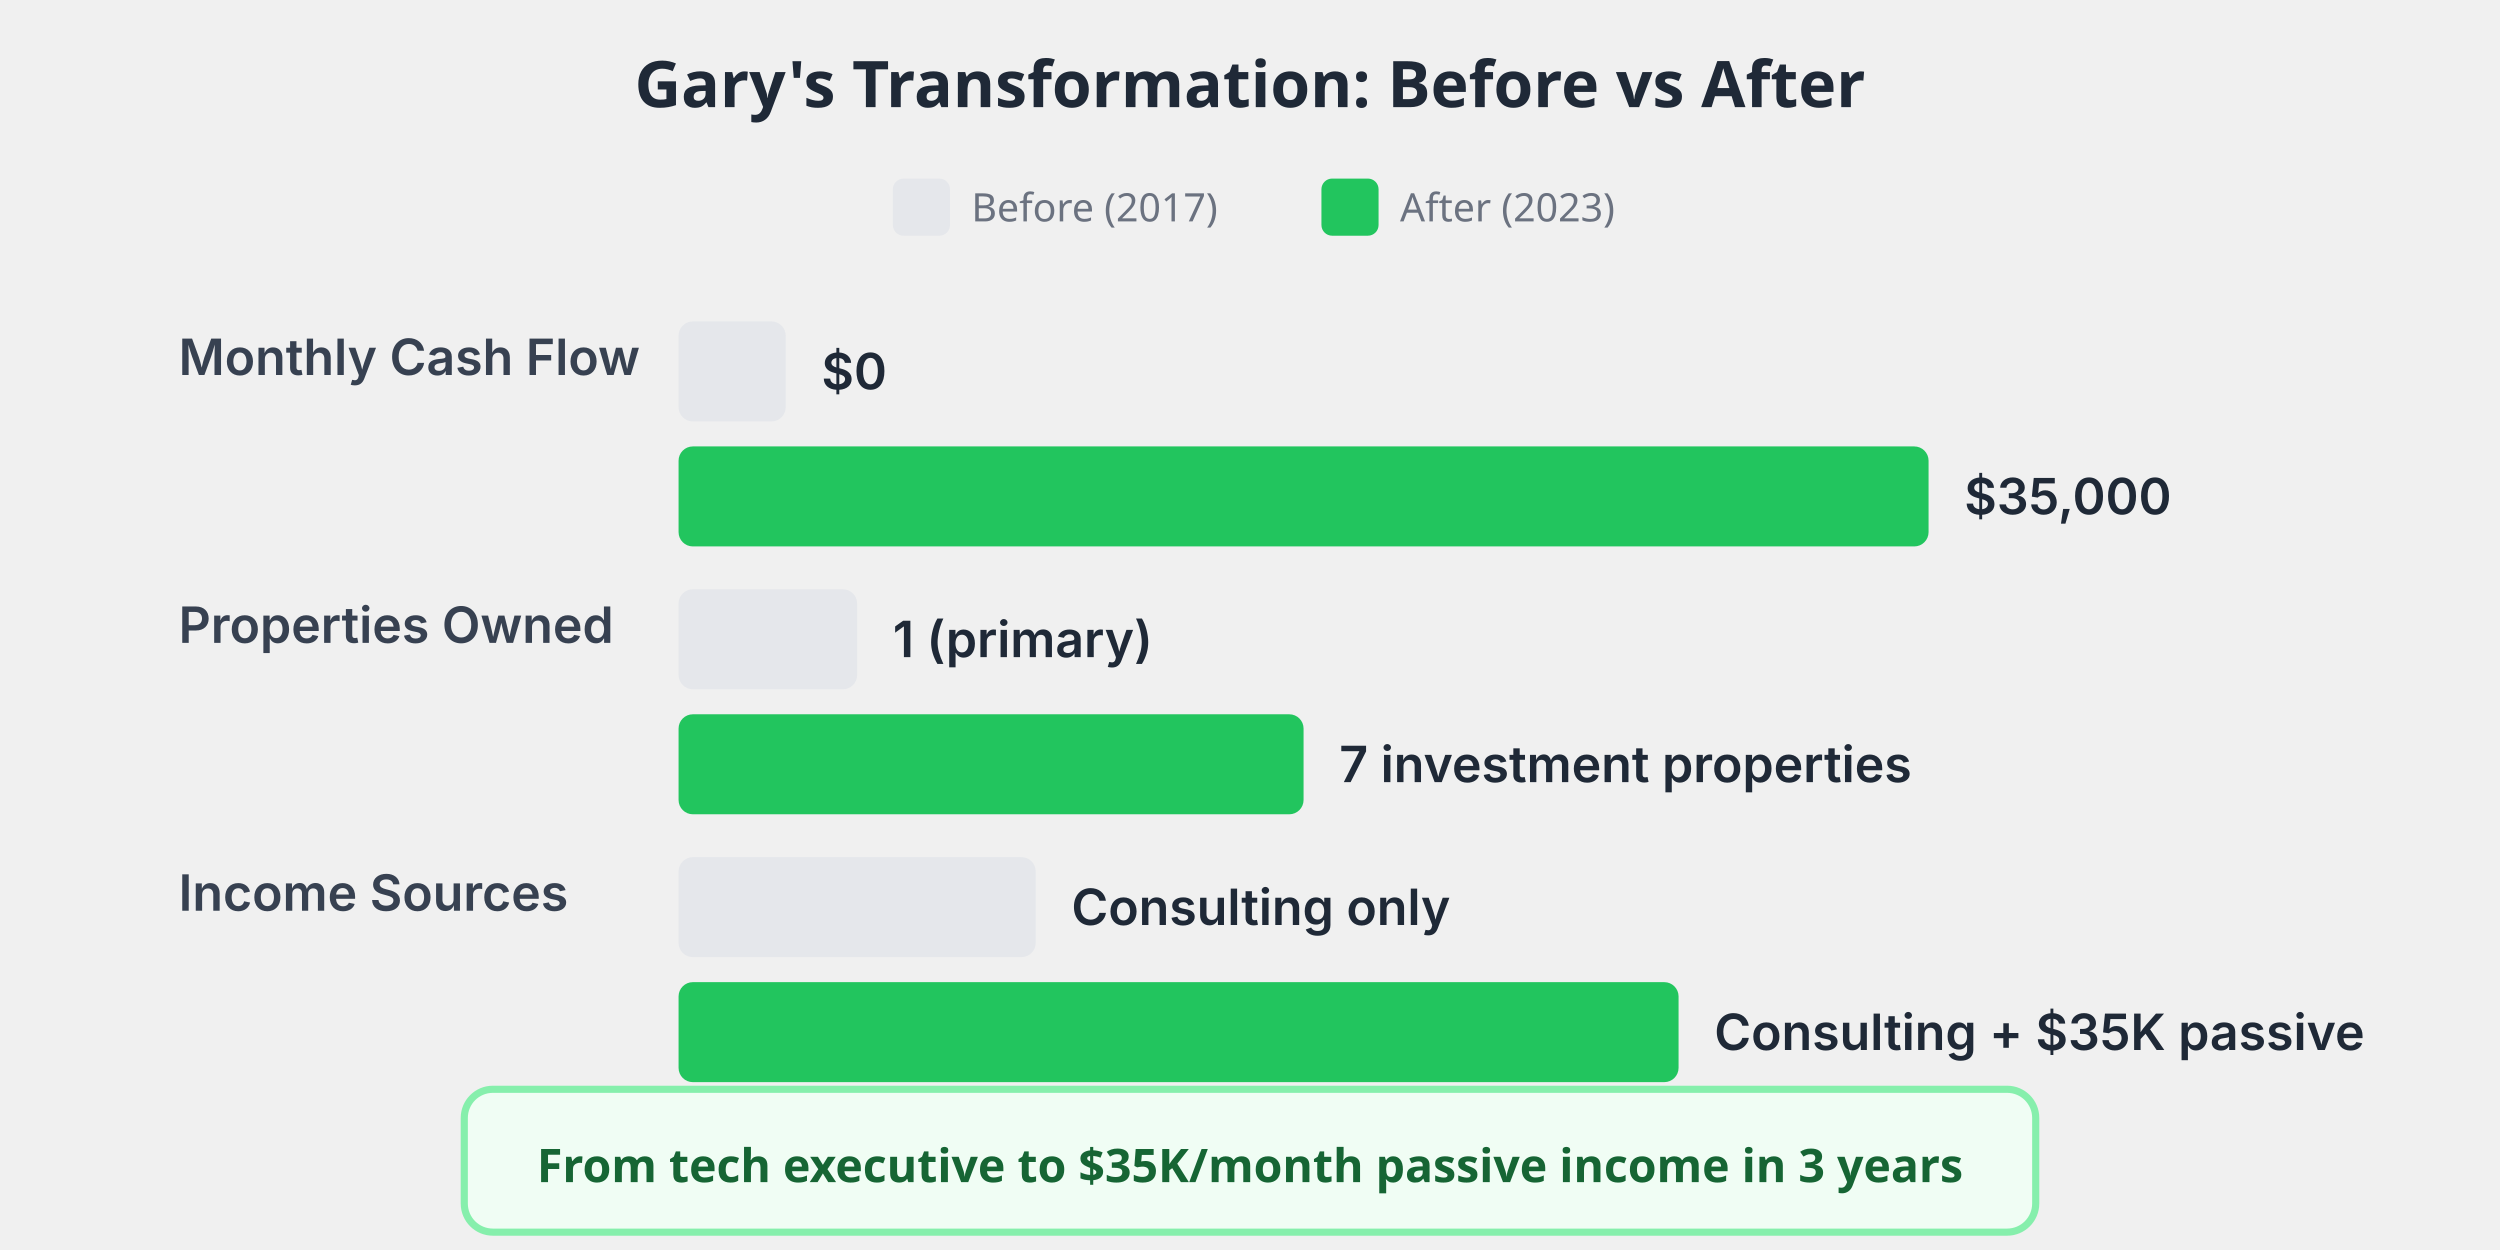
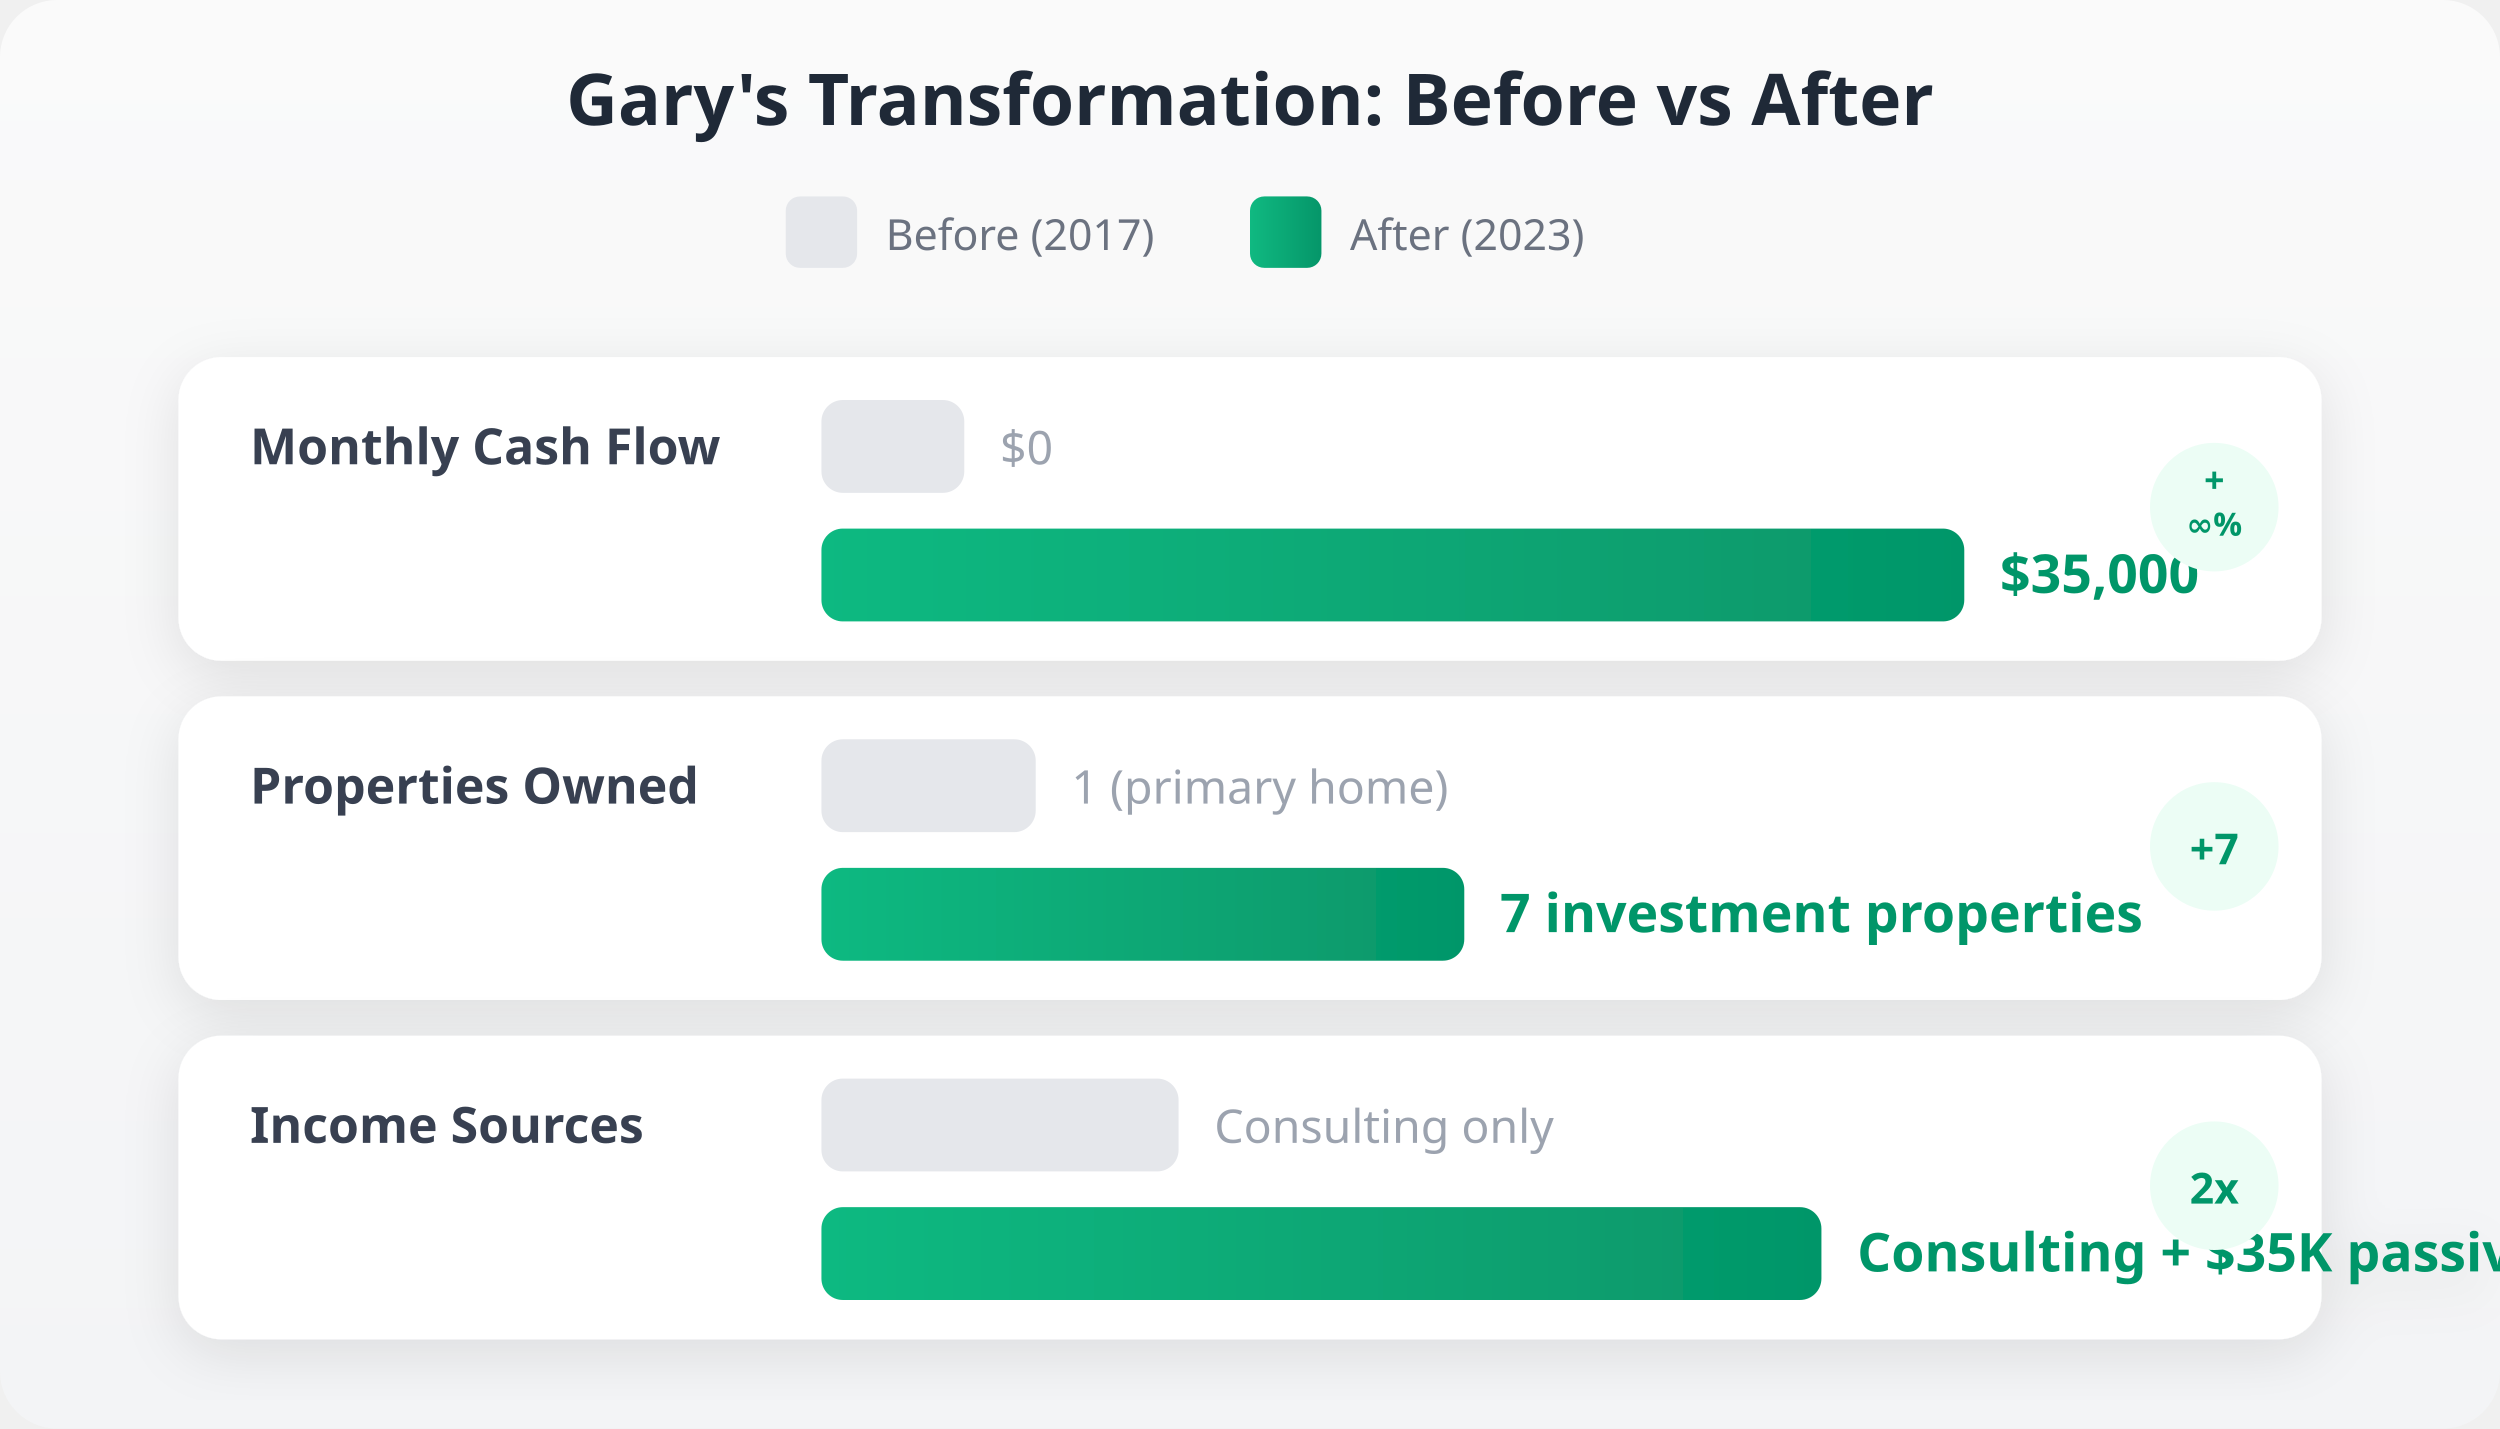
- <svg xmlns="http://www.w3.org/2000/svg" viewBox="0 0 700 350">
-   <style>
-     .bar-label { font-family: system-ui, -apple-system, sans-serif; font-size: 12px; fill: #6b7280; }
-     .bar-value { font-family: system-ui, -apple-system, sans-serif; font-size: 14px; font-weight: 600; fill: #1f2937; }
-     .bar-before { fill: #e5e7eb; }
-     .bar-after { fill: #22c55e; }
-     .section-title { font-family: system-ui, -apple-system, sans-serif; font-size: 14px; font-weight: 600; fill: #374151; }
-   </style>
-   <text x="350" y="30" text-anchor="middle" font-family="system-ui" font-size="18" font-weight="bold" fill="#1f2937">Gary's Transformation: Before vs After</text>
-   <rect x="250" y="50" width="16" height="16" rx="3" class="bar-before" />
-   <text x="272" y="62" font-family="system-ui" font-size="11" fill="#6b7280">Before (2017)</text>
-   <rect x="370" y="50" width="16" height="16" rx="3" class="bar-after" />
-   <text x="392" y="62" font-family="system-ui" font-size="11" fill="#6b7280">After (2023)</text>
-   <g transform="translate(50, 90)">
-     <text x="0" y="15" class="section-title">Monthly Cash Flow</text>
-     <rect x="140" y="0" width="30" height="28" rx="4" class="bar-before" />
-     <text x="180" y="19" class="bar-value">$0</text>
-     <rect x="140" y="35" width="350" height="28" rx="4" class="bar-after" />
-     <text x="500" y="54" class="bar-value">$35,000</text>
+ <svg xmlns="http://www.w3.org/2000/svg" viewBox="0 0 700 400">
+   <defs>
+     <filter id="shadow" x="-20%" y="-20%" width="140%" height="140%">
+       <feDropShadow dx="0" dy="4" stdDeviation="8" flood-color="#000" flood-opacity="0.1" />
+     </filter>
+     <linearGradient id="greenBar" x1="0%" y1="0%" x2="100%" y2="0%">
+       <stop offset="0%" style="stop-color:#10b981" />
+       <stop offset="100%" style="stop-color:#059669" />
+     </linearGradient>
+     <linearGradient id="bgGrad" x1="0%" y1="0%" x2="0%" y2="100%">
+       <stop offset="0%" style="stop-color:#fafafa" />
+       <stop offset="100%" style="stop-color:#f3f4f6" />
+     </linearGradient>
+   </defs>
+   <rect width="700" height="400" fill="url(#bgGrad)" rx="16" />
+   <text x="350" y="35" text-anchor="middle" font-family="system-ui" font-size="20" font-weight="bold" fill="#1f2937">Gary's Transformation: Before vs After</text>
+   <g transform="translate(220, 55)">
+     <rect width="20" height="20" rx="4" fill="#e5e7eb" />
+     <text x="28" y="15" font-family="system-ui" font-size="12" fill="#6b7280">Before (2017)</text>
+     <rect x="130" width="20" height="20" rx="4" fill="url(#greenBar)" />
+     <text x="158" y="15" font-family="system-ui" font-size="12" fill="#6b7280">After (2023)</text>
  </g>
-   <g transform="translate(50, 165)">
-     <text x="0" y="15" class="section-title">Properties Owned</text>
-     <rect x="140" y="0" width="50" height="28" rx="4" class="bar-before" />
-     <text x="200" y="19" class="bar-value">1 (primary)</text>
-     <rect x="140" y="35" width="175" height="28" rx="4" class="bar-after" />
-     <text x="325" y="54" class="bar-value">7 investment properties</text>
+   <g transform="translate(50, 100)" filter="url(#shadow)">
+     <rect width="600" height="85" rx="12" fill="white" />
+     <text x="20" y="30" font-family="system-ui" font-size="14" font-weight="600" fill="#374151">Monthly Cash Flow</text>
+     <rect x="180" y="12" width="40" height="26" rx="6" fill="#e5e7eb" />
+     <text x="230" y="30" font-family="system-ui" font-size="13" fill="#9ca3af">$0</text>
+     <rect x="180" y="48" width="320" height="26" rx="6" fill="url(#greenBar)" />
+     <text x="510" y="66" font-family="system-ui" font-size="15" font-weight="bold" fill="#059669">$35,000</text>
+     <circle cx="570" cy="42" r="18" fill="#ecfdf5" />
+     <text x="570" y="38" text-anchor="middle" font-family="system-ui" font-size="10" font-weight="bold" fill="#059669">+</text>
+     <text x="570" y="50" text-anchor="middle" font-family="system-ui" font-size="9" font-weight="bold" fill="#059669">∞%</text>
  </g>
-   <g transform="translate(50, 240)">
-     <text x="0" y="15" class="section-title">Income Sources</text>
-     <rect x="140" y="0" width="100" height="28" rx="4" class="bar-before" />
-     <text x="250" y="19" class="bar-value">Consulting only</text>
-     <rect x="140" y="35" width="280" height="28" rx="4" class="bar-after" />
-     <text x="430" y="54" class="bar-value">Consulting + $35K passive</text>
+   <g transform="translate(50, 195)" filter="url(#shadow)">
+     <rect width="600" height="85" rx="12" fill="white" />
+     <text x="20" y="30" font-family="system-ui" font-size="14" font-weight="600" fill="#374151">Properties Owned</text>
+     <rect x="180" y="12" width="60" height="26" rx="6" fill="#e5e7eb" />
+     <text x="250" y="30" font-family="system-ui" font-size="13" fill="#9ca3af">1 (primary home)</text>
+     <rect x="180" y="48" width="180" height="26" rx="6" fill="url(#greenBar)" />
+     <text x="370" y="66" font-family="system-ui" font-size="15" font-weight="bold" fill="#059669">7 investment properties</text>
+     <circle cx="570" cy="42" r="18" fill="#ecfdf5" />
+     <text x="570" y="47" text-anchor="middle" font-family="system-ui" font-size="12" font-weight="bold" fill="#059669">+7</text>
  </g>
-   <g transform="translate(130, 305)">
-     <rect width="440" height="40" rx="8" fill="#f0fdf4" stroke="#86efac" stroke-width="2" />
-     <text x="220" y="26" text-anchor="middle" font-family="system-ui" font-size="13" font-weight="600" fill="#166534">From tech executive to $35K/month passive income in 3 years</text>
+   <g transform="translate(50, 290)" filter="url(#shadow)">
+     <rect width="600" height="85" rx="12" fill="white" />
+     <text x="20" y="30" font-family="system-ui" font-size="14" font-weight="600" fill="#374151">Income Sources</text>
+     <rect x="180" y="12" width="100" height="26" rx="6" fill="#e5e7eb" />
+     <text x="290" y="30" font-family="system-ui" font-size="13" fill="#9ca3af">Consulting only</text>
+     <rect x="180" y="48" width="280" height="26" rx="6" fill="url(#greenBar)" />
+     <text x="470" y="66" font-family="system-ui" font-size="15" font-weight="bold" fill="#059669">Consulting + $35K passive</text>
+     <circle cx="570" cy="42" r="18" fill="#ecfdf5" />
+     <text x="570" y="47" text-anchor="middle" font-family="system-ui" font-size="12" font-weight="bold" fill="#059669">2x</text>
  </g>
</svg>
